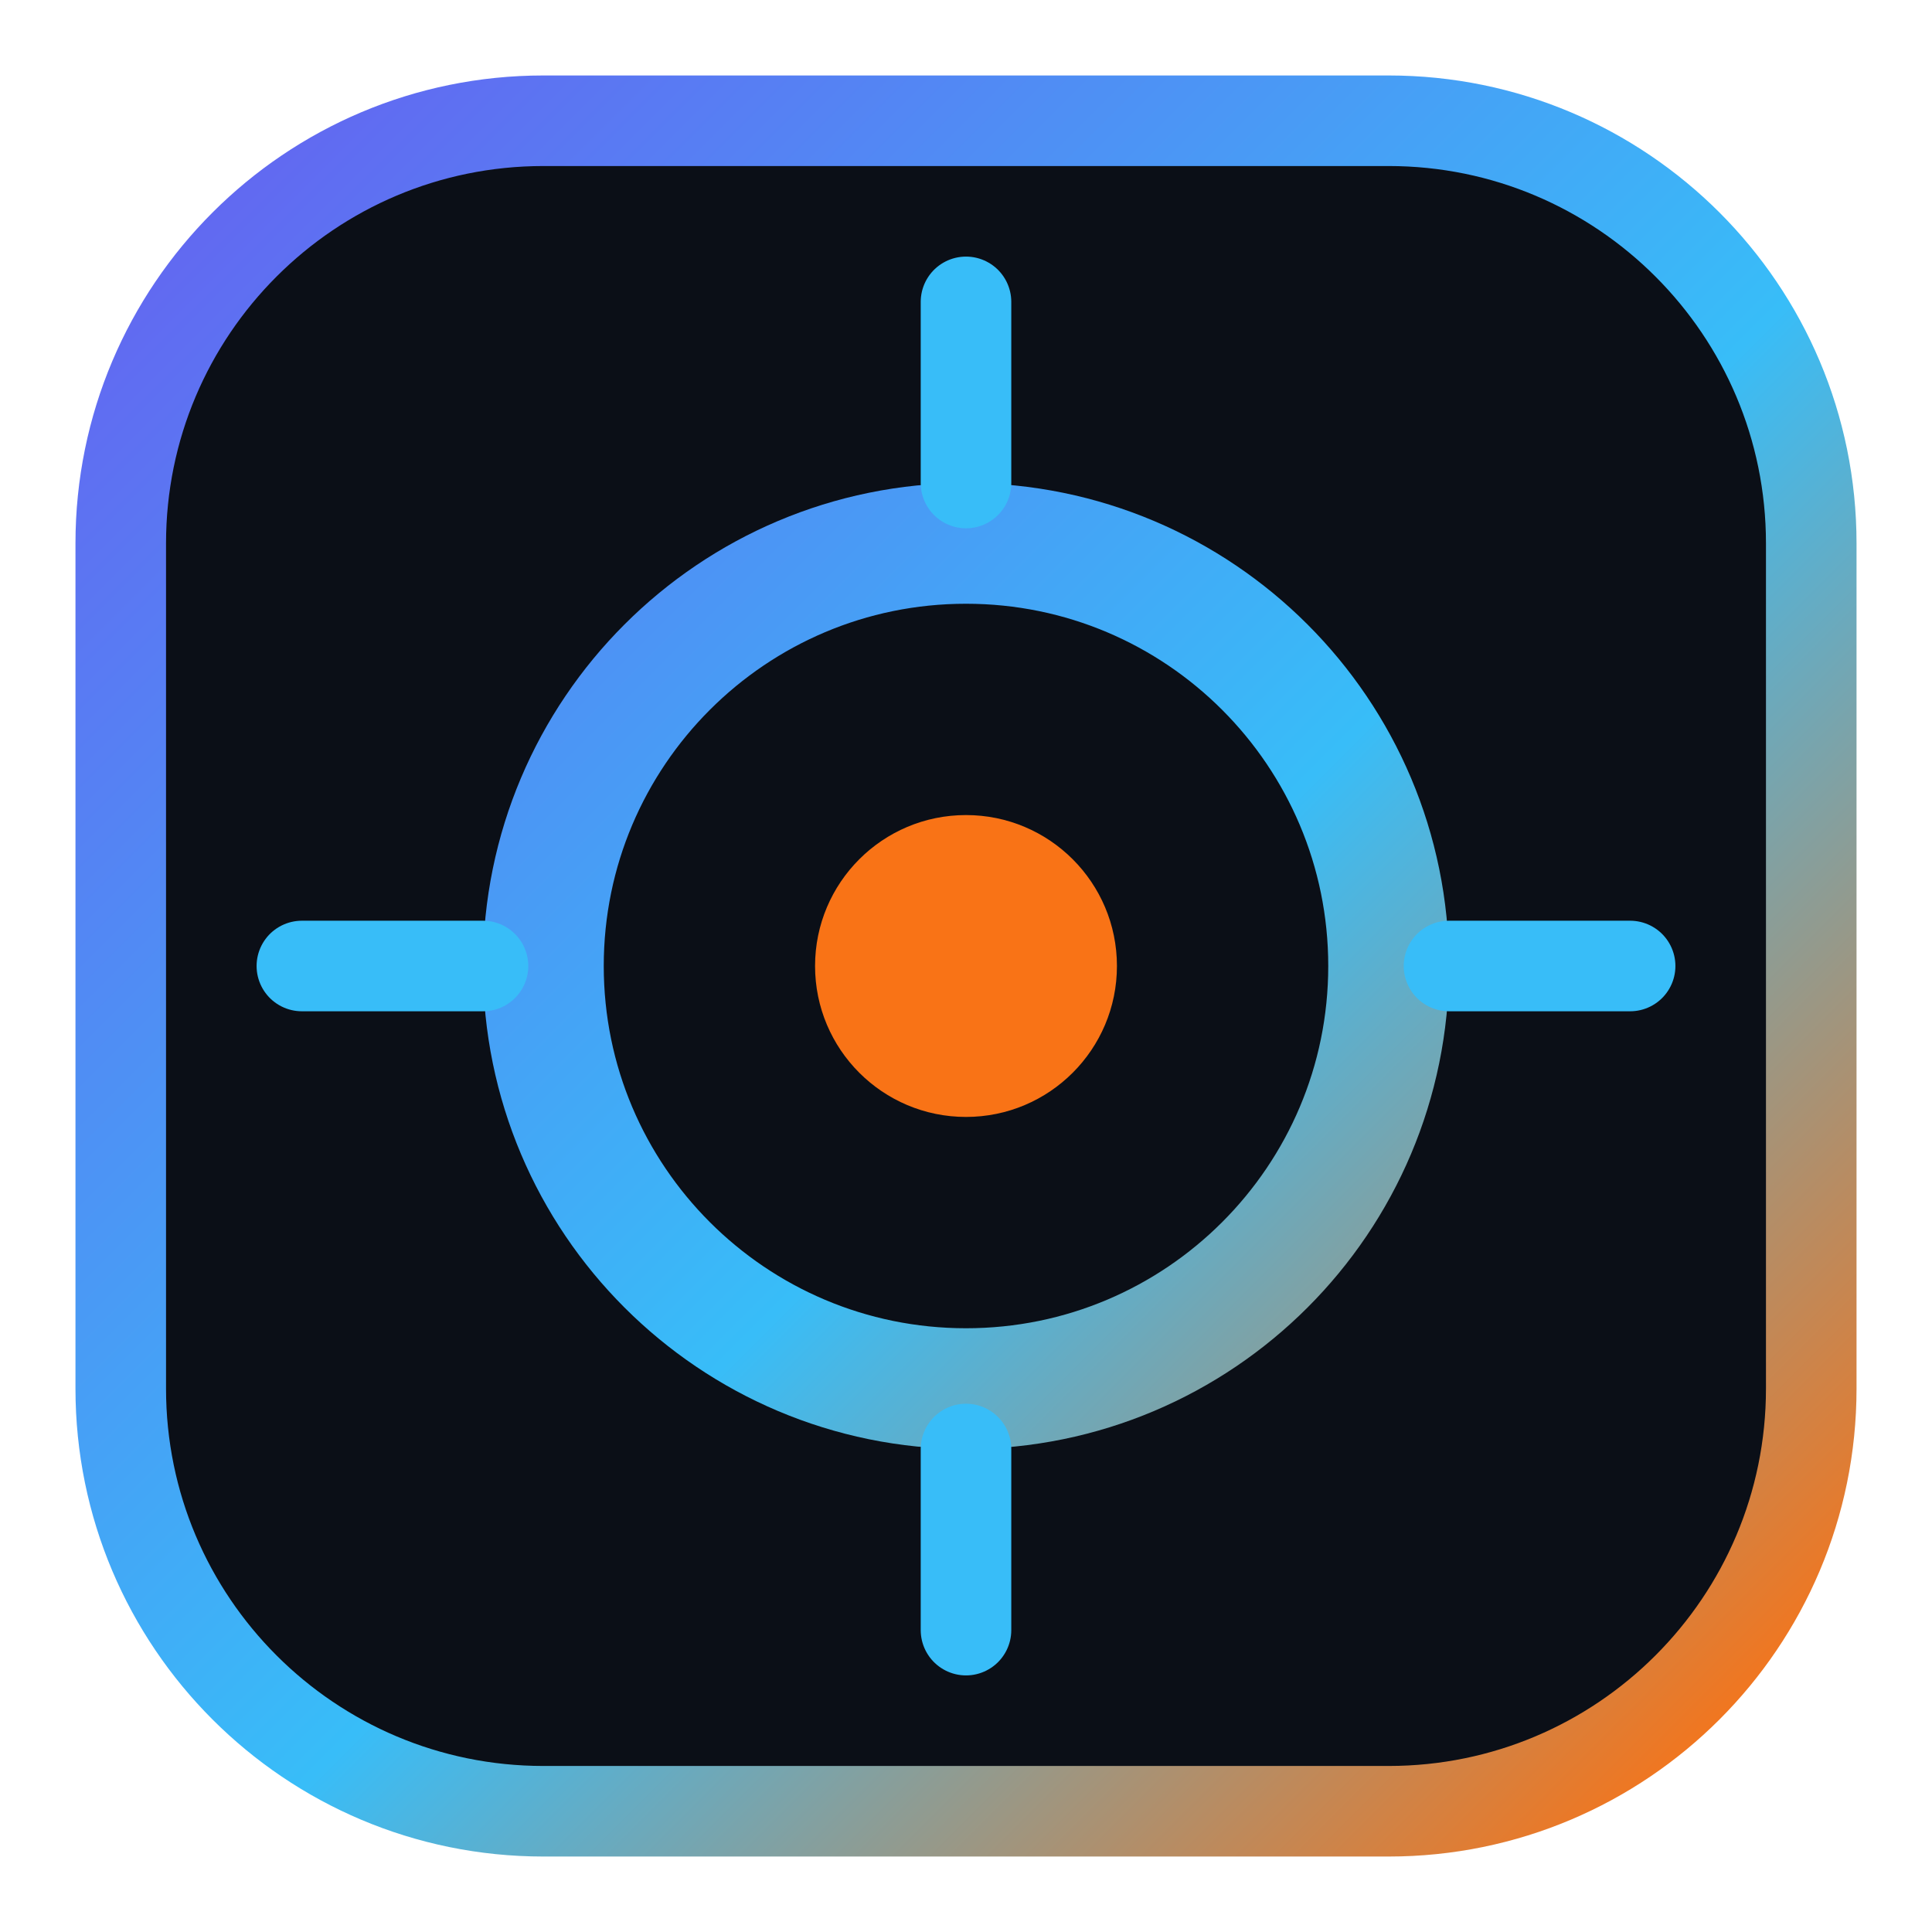
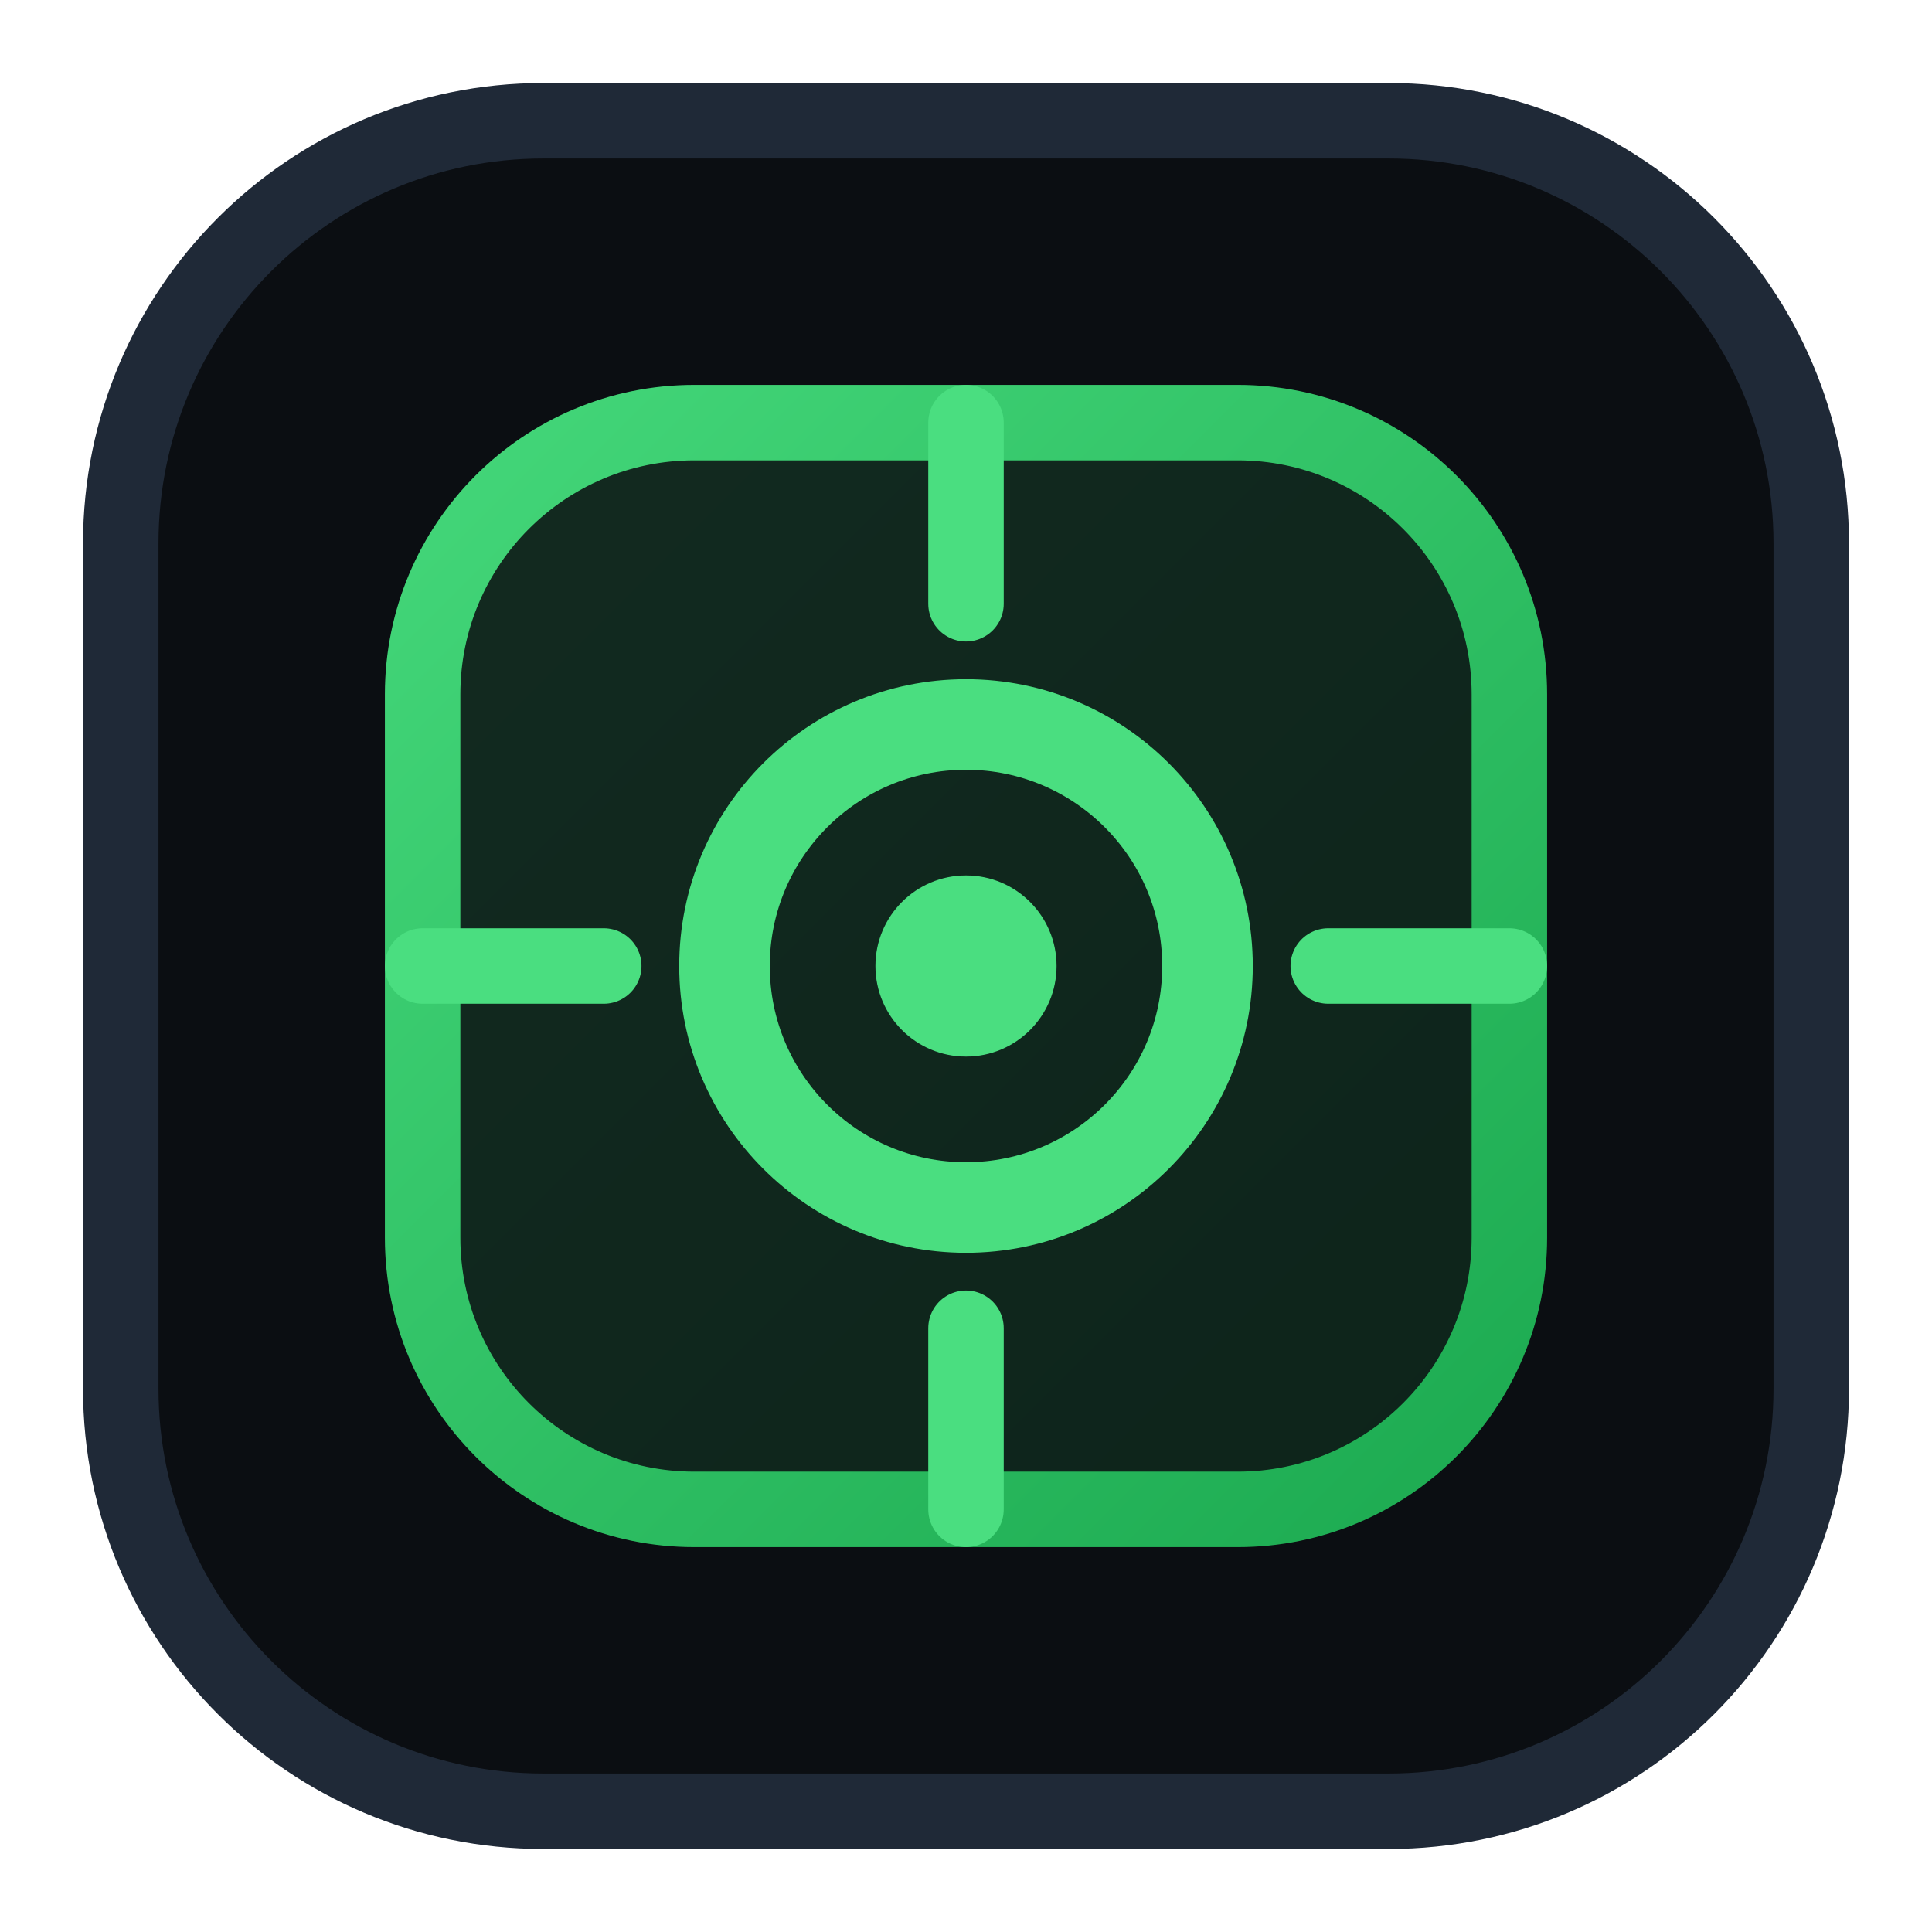
<svg xmlns="http://www.w3.org/2000/svg" viewBox="0 0 64 64" fill="none">
  <defs>
-     <linearGradient id="fl-grad" x1="6" y1="6" x2="58" y2="58" gradientUnits="userSpaceOnUse">
-       <stop offset="0%" stop-color="#6366f1" />
-       <stop offset="55%" stop-color="#38bdf8" />
-       <stop offset="100%" stop-color="#f97316" />
+     <linearGradient id="fl-emerald" x1="8" y1="8" x2="56" y2="56" gradientUnits="userSpaceOnUse">
+       <stop offset="0%" stop-color="#4ade80" />
+       <stop offset="100%" stop-color="#16a34a" />
    </linearGradient>
  </defs>
-   <rect x="4" y="4" width="56" height="56" rx="14" fill="#0b0f17" stroke="url(#fl-grad)" stroke-width="3" />
-   <circle cx="32" cy="32" r="14" stroke="url(#fl-grad)" stroke-width="4" />
-   <circle cx="32" cy="32" r="5" fill="#f97316" />
-   <path d="M32 10v6M32 48v6M10 32h6M48 32h6" stroke="#38bdf8" stroke-width="3" stroke-linecap="round" />
+   <rect x="4" y="4" width="56" height="56" rx="14" fill="#0b0e12" stroke="#1f2937" stroke-width="2.5" />
+   <rect x="14" y="14" width="36" height="36" rx="9" fill="url(#fl-emerald)" fill-opacity="0.14" stroke="url(#fl-emerald)" stroke-width="2.5" />
+   <circle cx="32" cy="32" r="8" stroke="#4ade80" stroke-width="3" />
+   <circle cx="32" cy="32" r="3" fill="#4ade80" />
+   <path d="M32 14v6M32 44v6M14 32h6M44 32h6" stroke="#4ade80" stroke-width="2.5" stroke-linecap="round" />
</svg>
